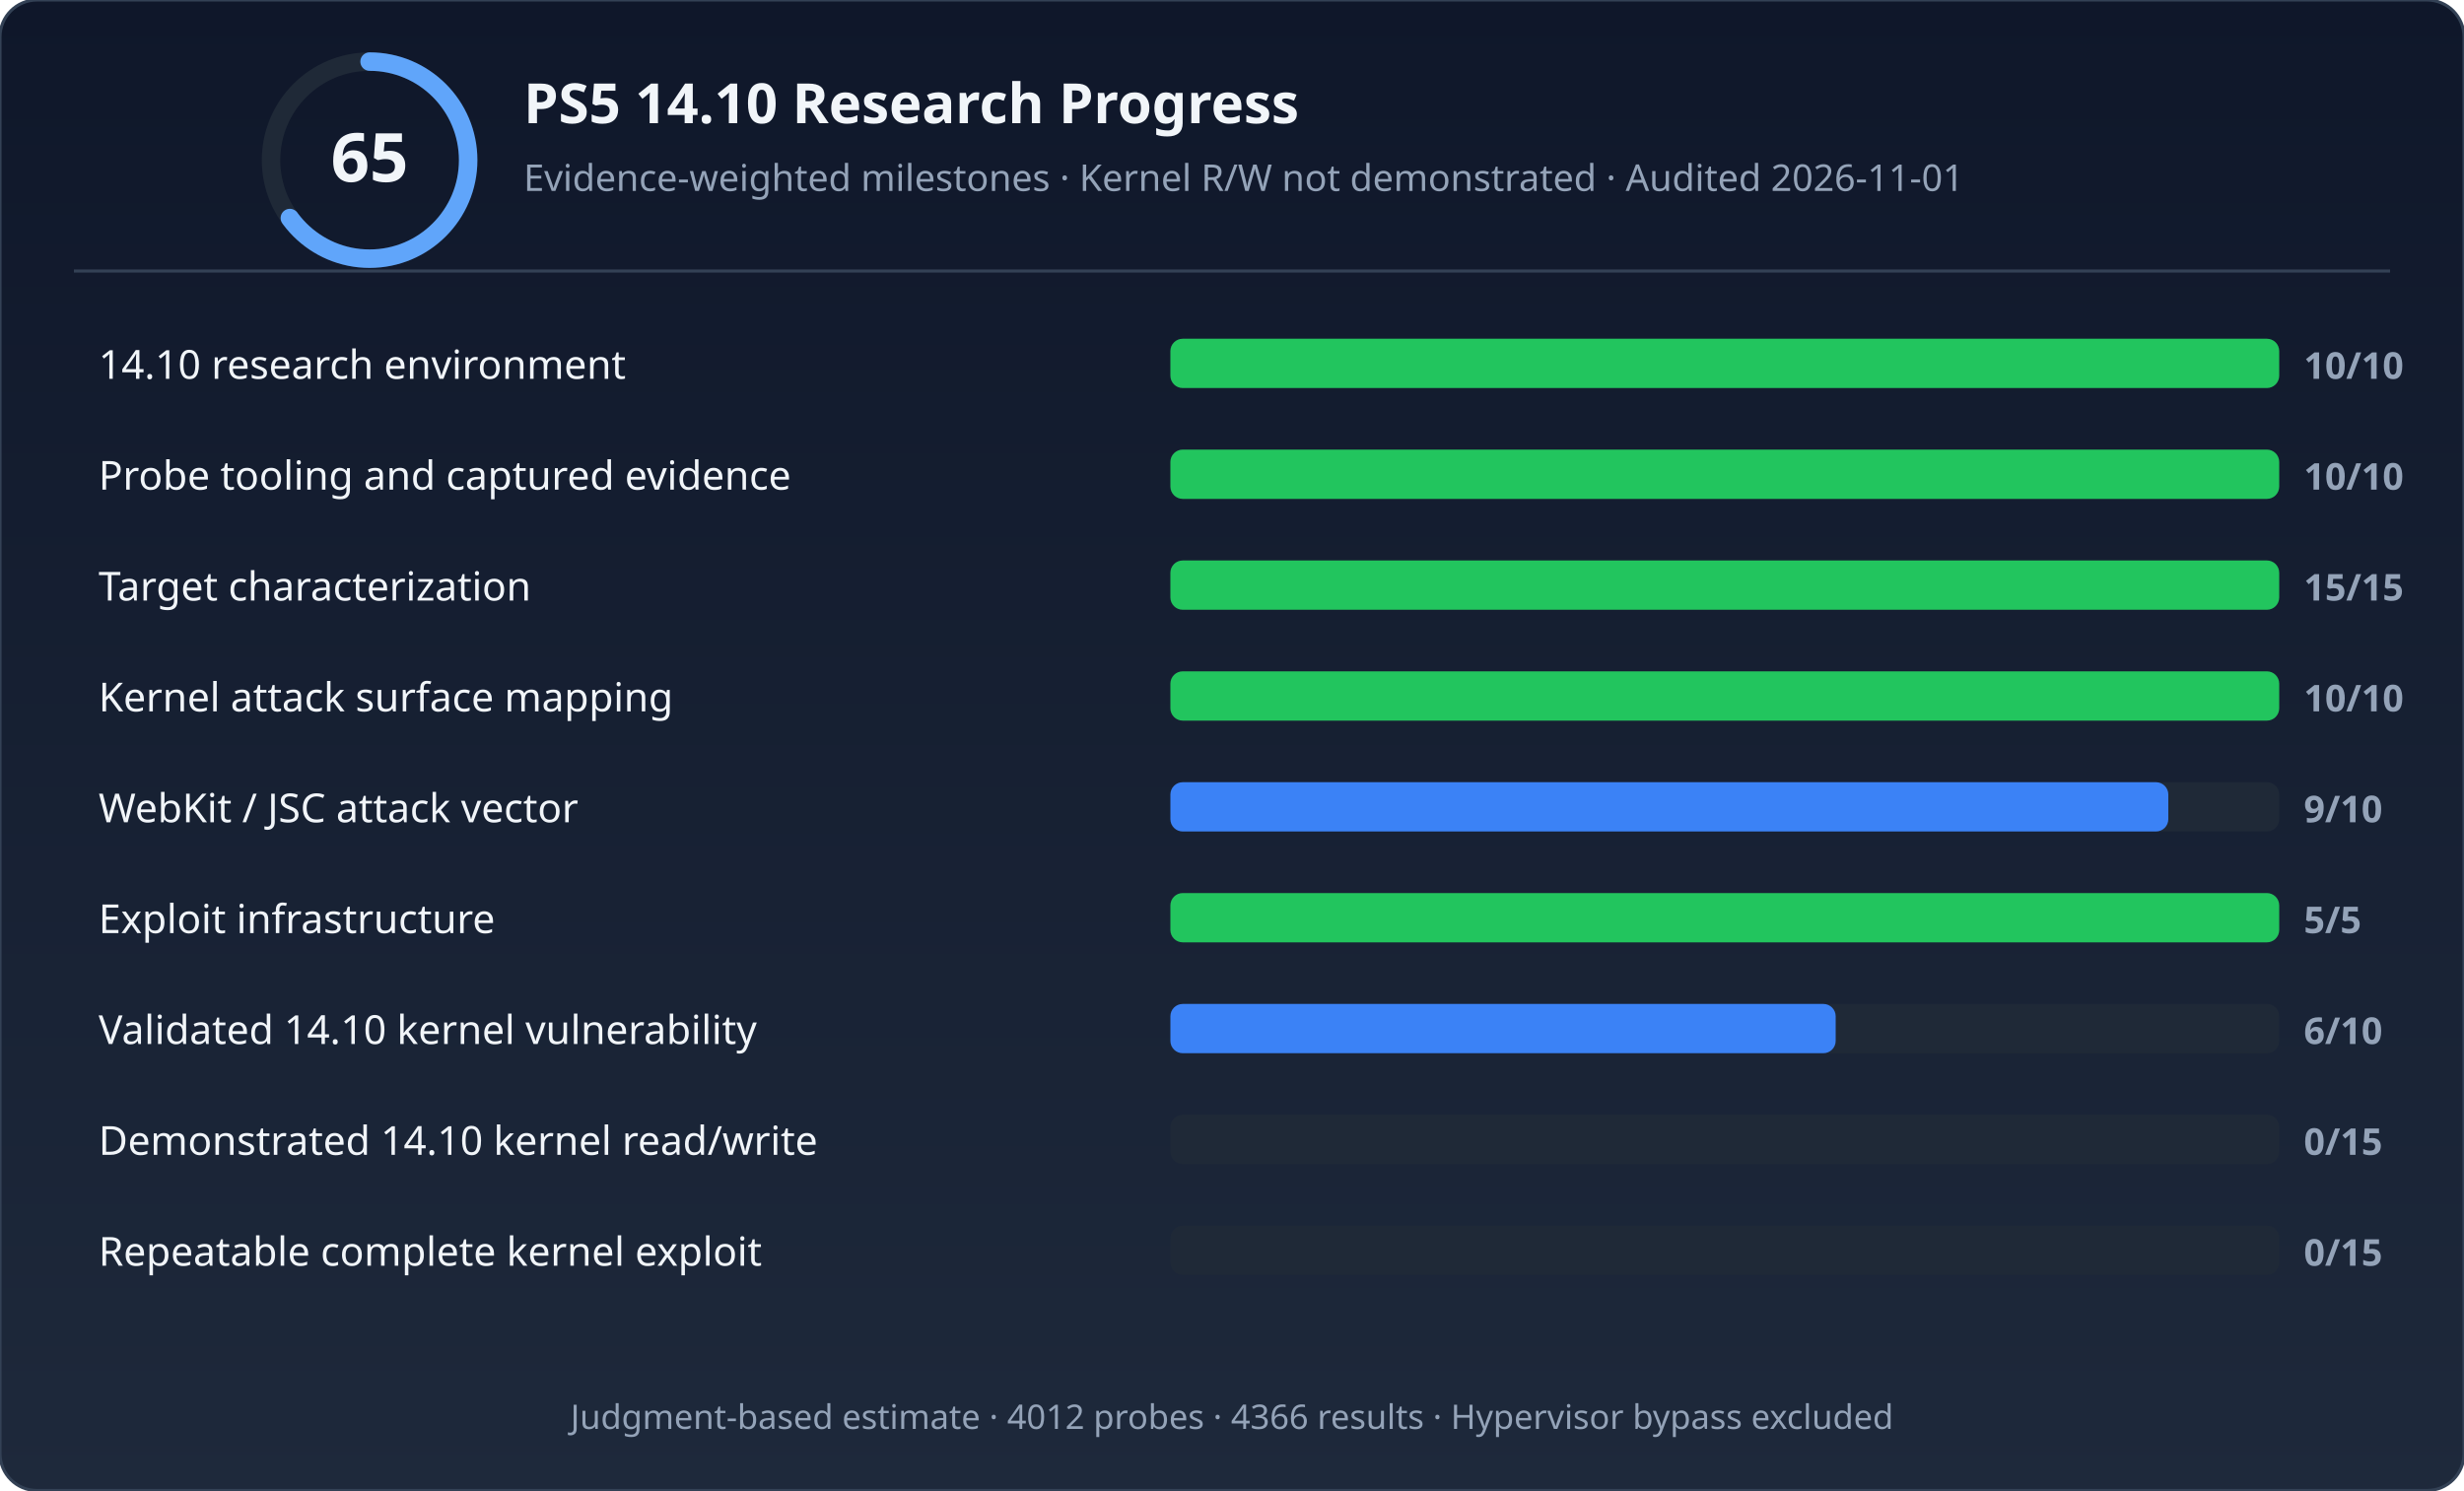
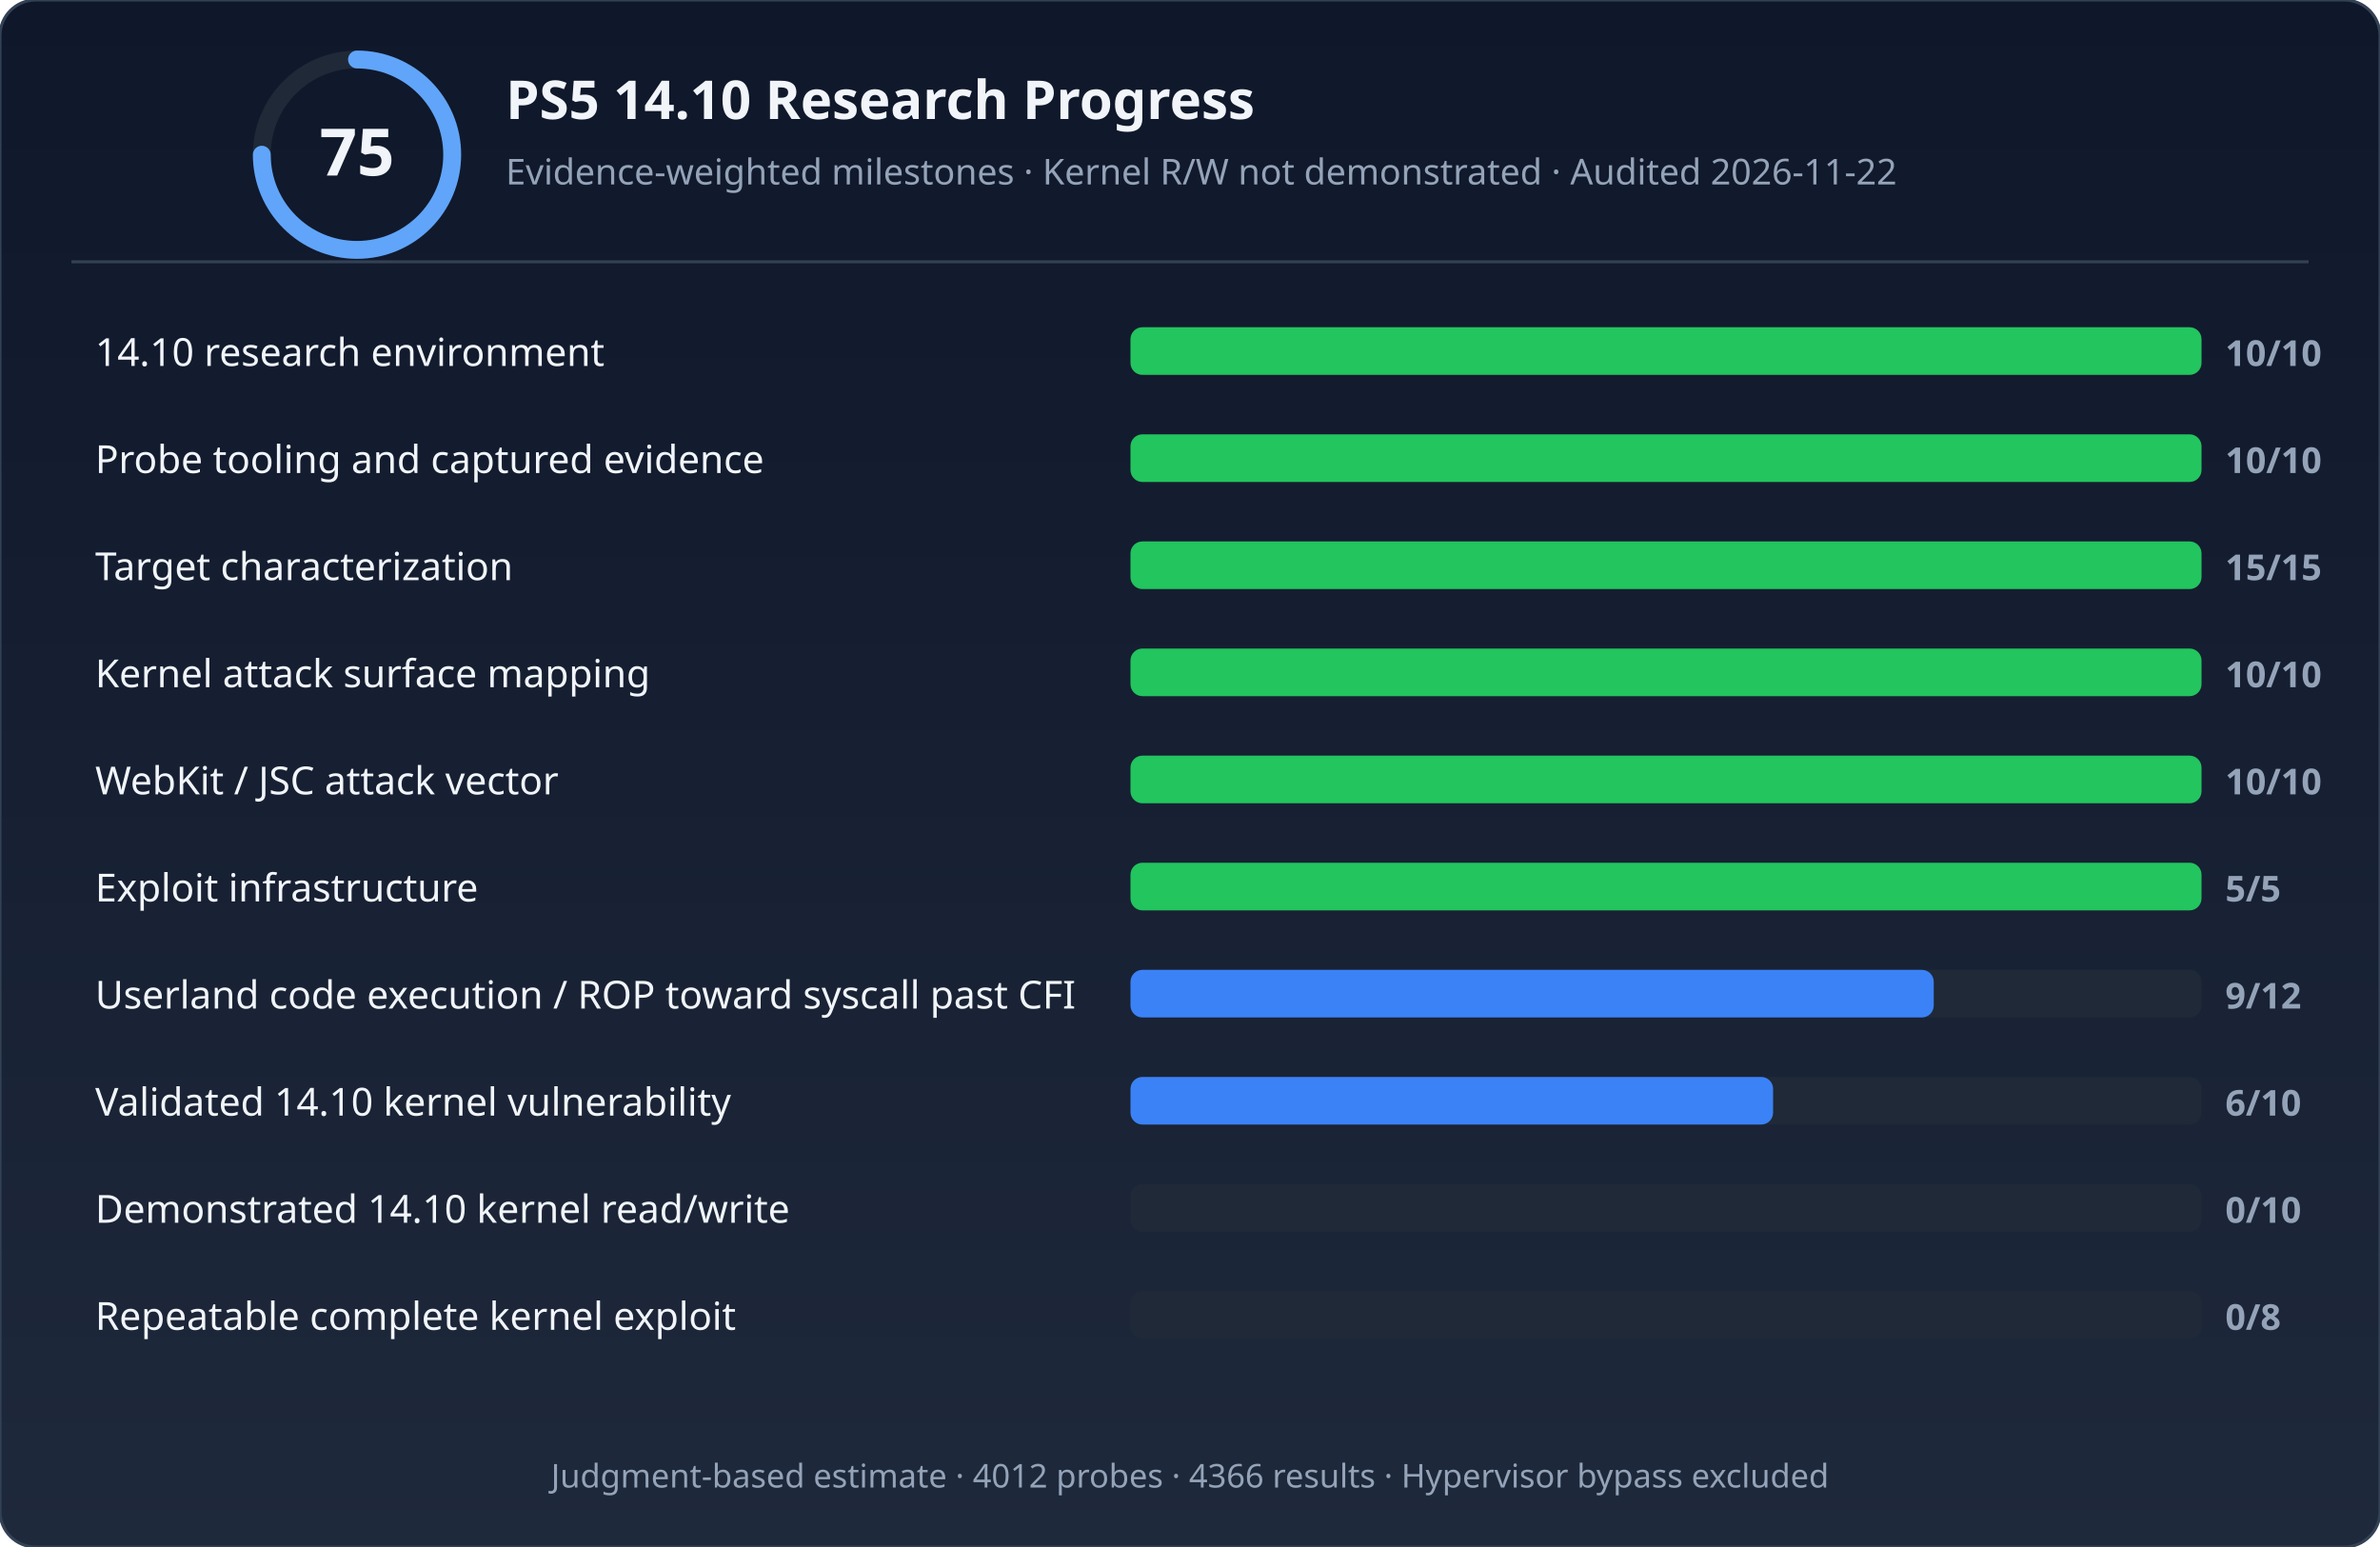
- <svg xmlns="http://www.w3.org/2000/svg" width="800" height="484" viewBox="0 0 800 484" role="img" aria-labelledby="title desc">
+ <svg xmlns="http://www.w3.org/2000/svg" width="800" height="520" viewBox="0 0 800 520" role="img" aria-labelledby="title desc">
  <defs>
    <linearGradient id="bg" x1="0" y1="0" x2="0" y2="1">
      <stop offset="0%" stop-color="#0f172a" />
      <stop offset="100%" stop-color="#1e293b" />
    </linearGradient>
  </defs>
-   <rect width="800" height="484" rx="12" fill="url(#bg)" stroke="#334155" stroke-width="1" />
+   <rect width="800" height="520" rx="12" fill="url(#bg)" stroke="#334155" stroke-width="1" />
  <circle cx="120" cy="52" r="32" fill="none" stroke="#1f2937" stroke-width="6" />
-   <circle cx="120" cy="52" r="32" fill="none" stroke="#60a5fa" stroke-width="6" stroke-dasharray="130.69 70.372" stroke-dashoffset="50.265" stroke-linecap="round" />
-   <text x="120" y="59" text-anchor="middle" font-family="'Segoe UI',system-ui,sans-serif" font-size="22" font-weight="700" fill="#f1f5f9">65</text>
+   <circle cx="120" cy="52" r="32" fill="none" stroke="#60a5fa" stroke-width="6" stroke-dasharray="150.796 50.265" stroke-dashoffset="50.265" stroke-linecap="round" />
+   <text x="120" y="59" text-anchor="middle" font-family="'Segoe UI',system-ui,sans-serif" font-size="22" font-weight="700" fill="#f1f5f9">75</text>
  <text x="170" y="40" font-family="'Segoe UI',system-ui,sans-serif" font-size="18" font-weight="600" fill="#f1f5f9">PS5 14.10 Research Progress</text>
-   <text x="170" y="62" font-family="'Segoe UI',system-ui,sans-serif" font-size="12" fill="#94a3b8">Evidence-weighted milestones · Kernel R/W not demonstrated · Audited 2026-11-01</text>
+   <text x="170" y="62" font-family="'Segoe UI',system-ui,sans-serif" font-size="12" fill="#94a3b8">Evidence-weighted milestones · Kernel R/W not demonstrated · Audited 2026-11-22</text>
  <line x1="24" y1="88" x2="776" y2="88" stroke="#334155" stroke-width="1" />
  <rect x="380" y="110" width="360" height="16" rx="4" fill="#1f2937" />
  <rect x="380" y="110" width="360" height="16" rx="4" fill="#22c55e" />
  <text x="32" y="123" font-family="'Segoe UI',system-ui,sans-serif" font-size="13" fill="#f1f5f9">14.10 research environment</text>
  <text x="748" y="123" font-family="'Segoe UI',system-ui,sans-serif" font-size="12" font-weight="600" fill="#94a3b8">10/10</text>
  <rect x="380" y="146" width="360" height="16" rx="4" fill="#1f2937" />
  <rect x="380" y="146" width="360" height="16" rx="4" fill="#22c55e" />
  <text x="32" y="159" font-family="'Segoe UI',system-ui,sans-serif" font-size="13" fill="#f1f5f9">Probe tooling and captured evidence</text>
  <text x="748" y="159" font-family="'Segoe UI',system-ui,sans-serif" font-size="12" font-weight="600" fill="#94a3b8">10/10</text>
  <rect x="380" y="182" width="360" height="16" rx="4" fill="#1f2937" />
  <rect x="380" y="182" width="360" height="16" rx="4" fill="#22c55e" />
  <text x="32" y="195" font-family="'Segoe UI',system-ui,sans-serif" font-size="13" fill="#f1f5f9">Target characterization</text>
  <text x="748" y="195" font-family="'Segoe UI',system-ui,sans-serif" font-size="12" font-weight="600" fill="#94a3b8">15/15</text>
  <rect x="380" y="218" width="360" height="16" rx="4" fill="#1f2937" />
  <rect x="380" y="218" width="360" height="16" rx="4" fill="#22c55e" />
  <text x="32" y="231" font-family="'Segoe UI',system-ui,sans-serif" font-size="13" fill="#f1f5f9">Kernel attack surface mapping</text>
  <text x="748" y="231" font-family="'Segoe UI',system-ui,sans-serif" font-size="12" font-weight="600" fill="#94a3b8">10/10</text>
  <rect x="380" y="254" width="360" height="16" rx="4" fill="#1f2937" />
-   <rect x="380" y="254" width="324" height="16" rx="4" fill="#3b82f6" />
+   <rect x="380" y="254" width="360" height="16" rx="4" fill="#22c55e" />
  <text x="32" y="267" font-family="'Segoe UI',system-ui,sans-serif" font-size="13" fill="#f1f5f9">WebKit / JSC attack vector</text>
-   <text x="748" y="267" font-family="'Segoe UI',system-ui,sans-serif" font-size="12" font-weight="600" fill="#94a3b8">9/10</text>
+   <text x="748" y="267" font-family="'Segoe UI',system-ui,sans-serif" font-size="12" font-weight="600" fill="#94a3b8">10/10</text>
  <rect x="380" y="290" width="360" height="16" rx="4" fill="#1f2937" />
  <rect x="380" y="290" width="360" height="16" rx="4" fill="#22c55e" />
  <text x="32" y="303" font-family="'Segoe UI',system-ui,sans-serif" font-size="13" fill="#f1f5f9">Exploit infrastructure</text>
  <text x="748" y="303" font-family="'Segoe UI',system-ui,sans-serif" font-size="12" font-weight="600" fill="#94a3b8">5/5</text>
  <rect x="380" y="326" width="360" height="16" rx="4" fill="#1f2937" />
-   <rect x="380" y="326" width="216" height="16" rx="4" fill="#3b82f6" />
-   <text x="32" y="339" font-family="'Segoe UI',system-ui,sans-serif" font-size="13" fill="#f1f5f9">Validated 14.10 kernel vulnerability</text>
-   <text x="748" y="339" font-family="'Segoe UI',system-ui,sans-serif" font-size="12" font-weight="600" fill="#94a3b8">6/10</text>
+   <rect x="380" y="326" width="270" height="16" rx="4" fill="#3b82f6" />
+   <text x="32" y="339" font-family="'Segoe UI',system-ui,sans-serif" font-size="13" fill="#f1f5f9">Userland code execution / ROP toward syscall past CFI</text>
+   <text x="748" y="339" font-family="'Segoe UI',system-ui,sans-serif" font-size="12" font-weight="600" fill="#94a3b8">9/12</text>
  <rect x="380" y="362" width="360" height="16" rx="4" fill="#1f2937" />
-   <rect x="380" y="362" width="0" height="16" rx="4" fill="#374151" />
-   <text x="32" y="375" font-family="'Segoe UI',system-ui,sans-serif" font-size="13" fill="#f1f5f9">Demonstrated 14.10 kernel read/write</text>
-   <text x="748" y="375" font-family="'Segoe UI',system-ui,sans-serif" font-size="12" font-weight="600" fill="#94a3b8">0/15</text>
+   <rect x="380" y="362" width="216" height="16" rx="4" fill="#3b82f6" />
+   <text x="32" y="375" font-family="'Segoe UI',system-ui,sans-serif" font-size="13" fill="#f1f5f9">Validated 14.10 kernel vulnerability</text>
+   <text x="748" y="375" font-family="'Segoe UI',system-ui,sans-serif" font-size="12" font-weight="600" fill="#94a3b8">6/10</text>
  <rect x="380" y="398" width="360" height="16" rx="4" fill="#1f2937" />
  <rect x="380" y="398" width="0" height="16" rx="4" fill="#374151" />
-   <text x="32" y="411" font-family="'Segoe UI',system-ui,sans-serif" font-size="13" fill="#f1f5f9">Repeatable complete kernel exploit</text>
-   <text x="748" y="411" font-family="'Segoe UI',system-ui,sans-serif" font-size="12" font-weight="600" fill="#94a3b8">0/15</text>
-   <text x="400" y="464" text-anchor="middle" font-family="'Segoe UI',system-ui,sans-serif" font-size="11" fill="#94a3b8">Judgment-based estimate · 4012 probes · 4366 results · Hypervisor bypass excluded</text>
+   <text x="32" y="411" font-family="'Segoe UI',system-ui,sans-serif" font-size="13" fill="#f1f5f9">Demonstrated 14.10 kernel read/write</text>
+   <text x="748" y="411" font-family="'Segoe UI',system-ui,sans-serif" font-size="12" font-weight="600" fill="#94a3b8">0/10</text>
+   <rect x="380" y="434" width="360" height="16" rx="4" fill="#1f2937" />
+   <rect x="380" y="434" width="0" height="16" rx="4" fill="#374151" />
+   <text x="32" y="447" font-family="'Segoe UI',system-ui,sans-serif" font-size="13" fill="#f1f5f9">Repeatable complete kernel exploit</text>
+   <text x="748" y="447" font-family="'Segoe UI',system-ui,sans-serif" font-size="12" font-weight="600" fill="#94a3b8">0/8</text>
+   <text x="400" y="500" text-anchor="middle" font-family="'Segoe UI',system-ui,sans-serif" font-size="11" fill="#94a3b8">Judgment-based estimate · 4012 probes · 4366 results · Hypervisor bypass excluded</text>
</svg>
